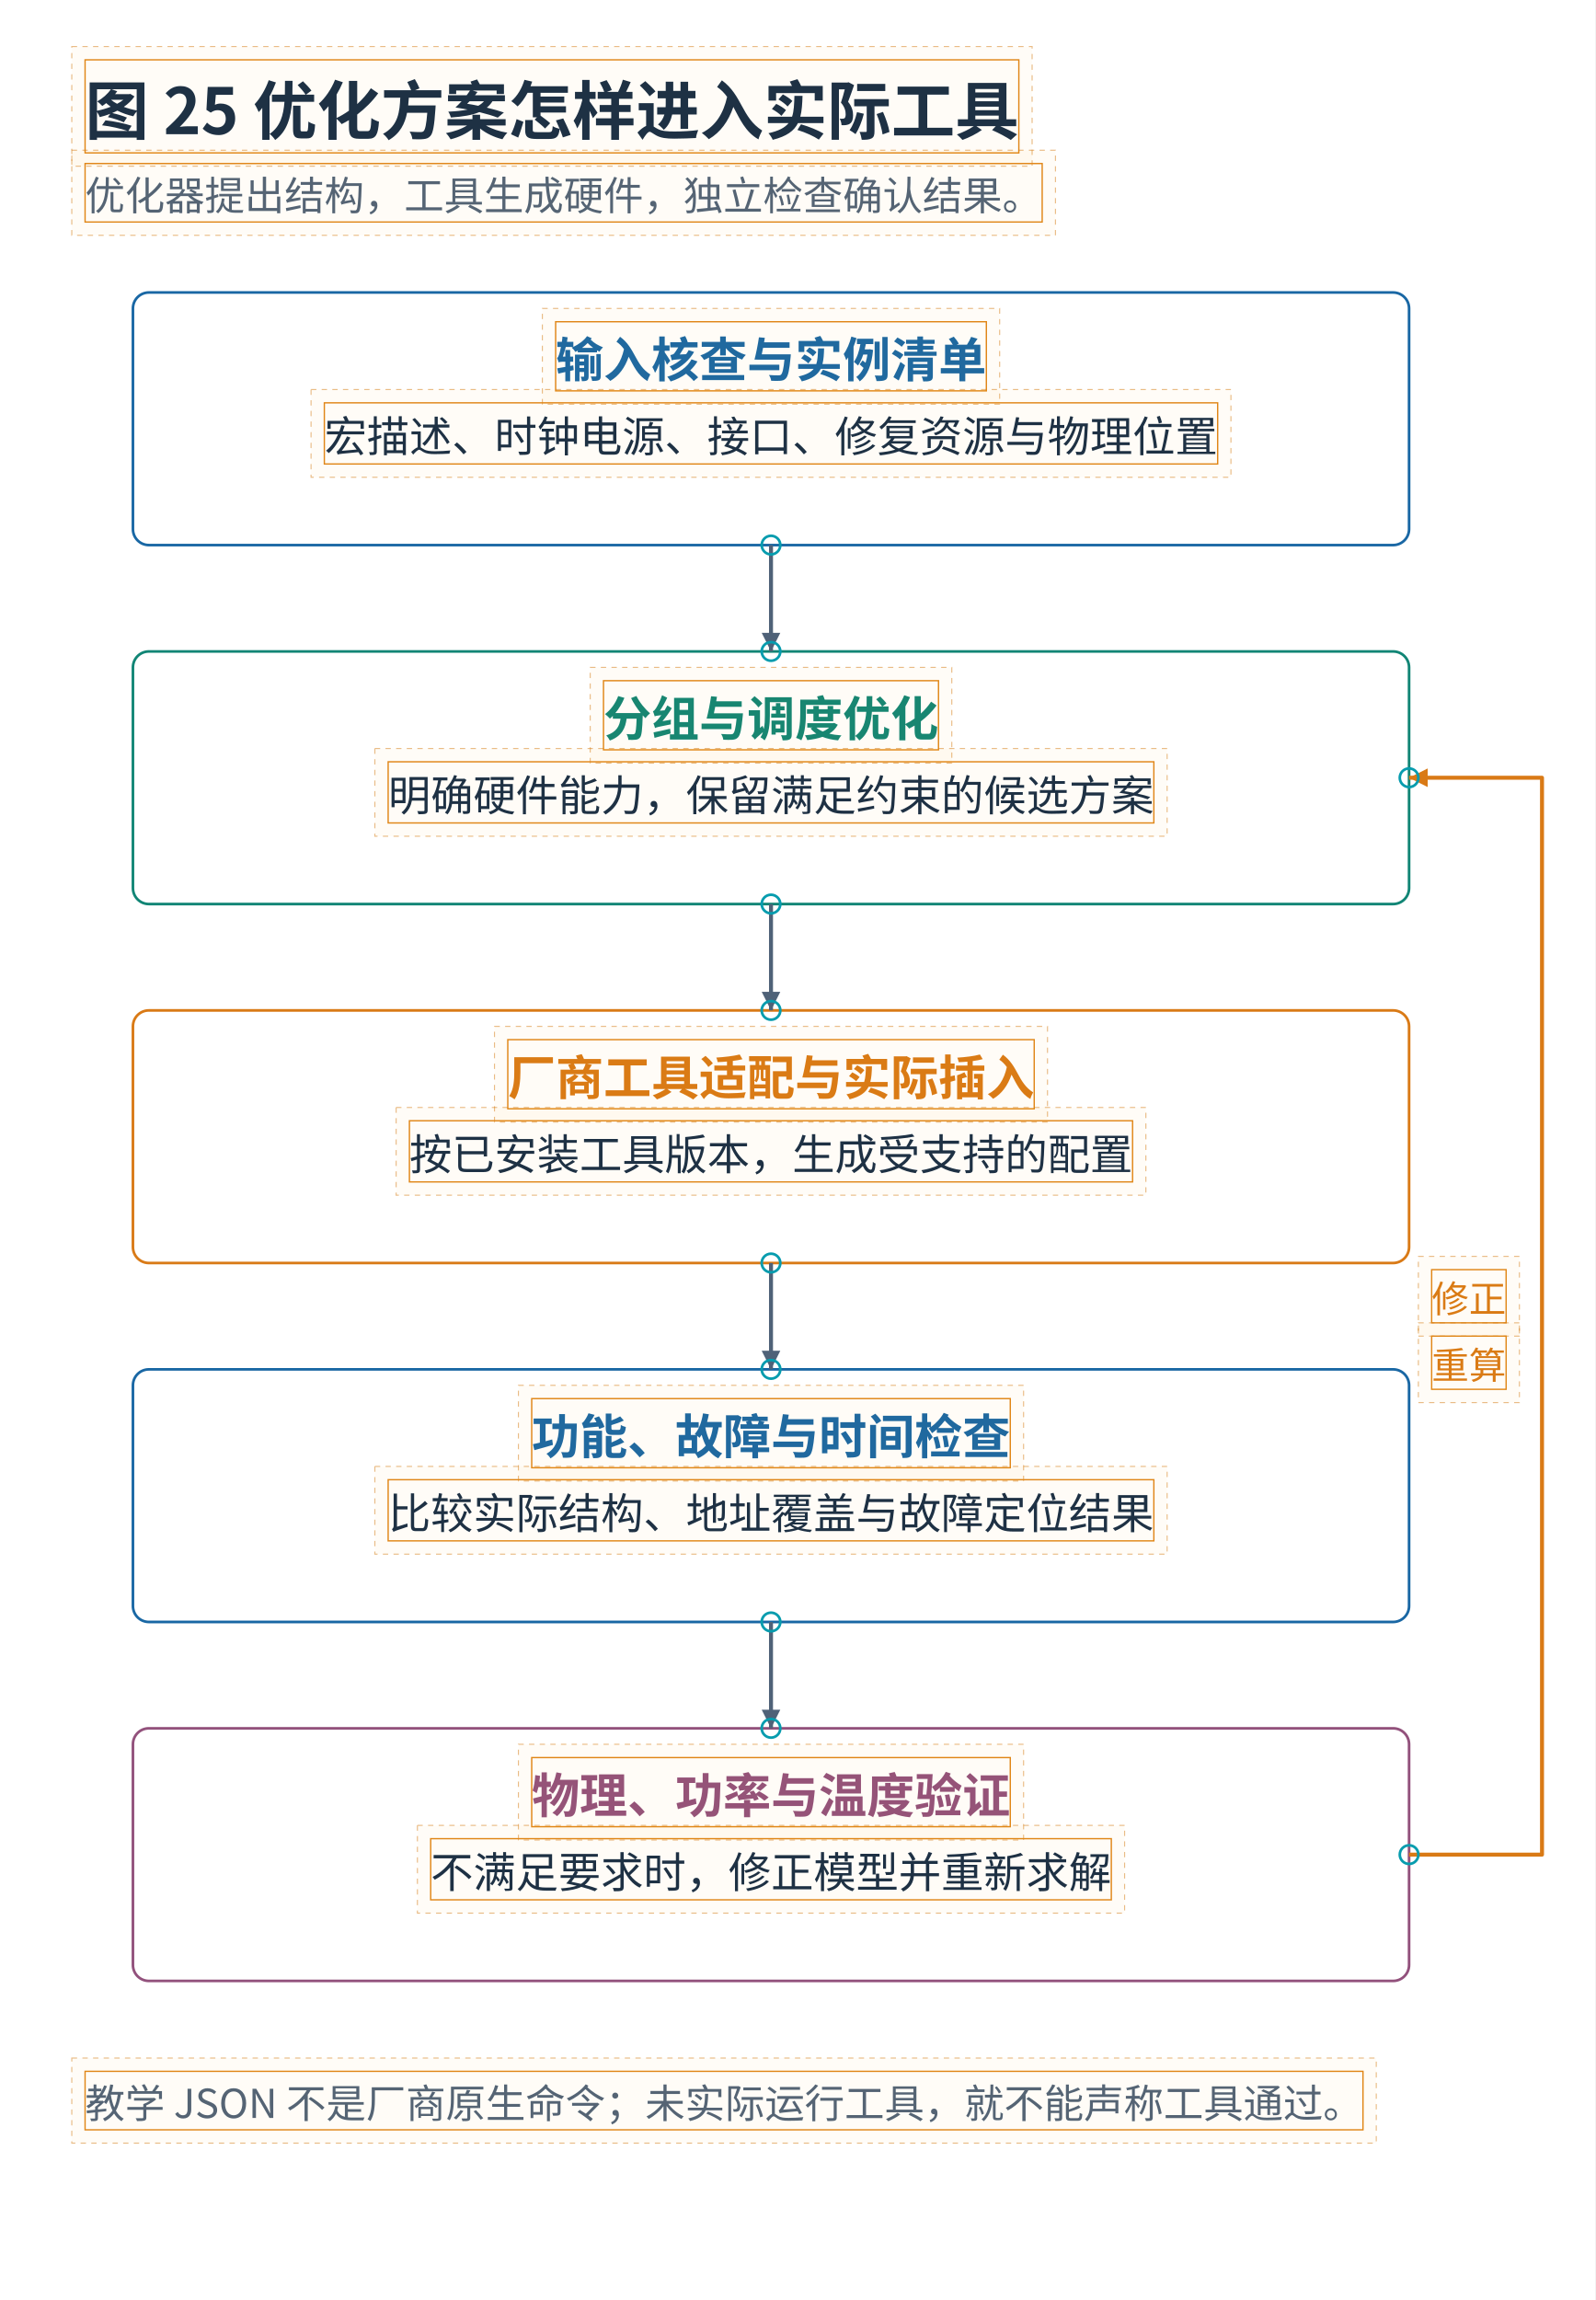
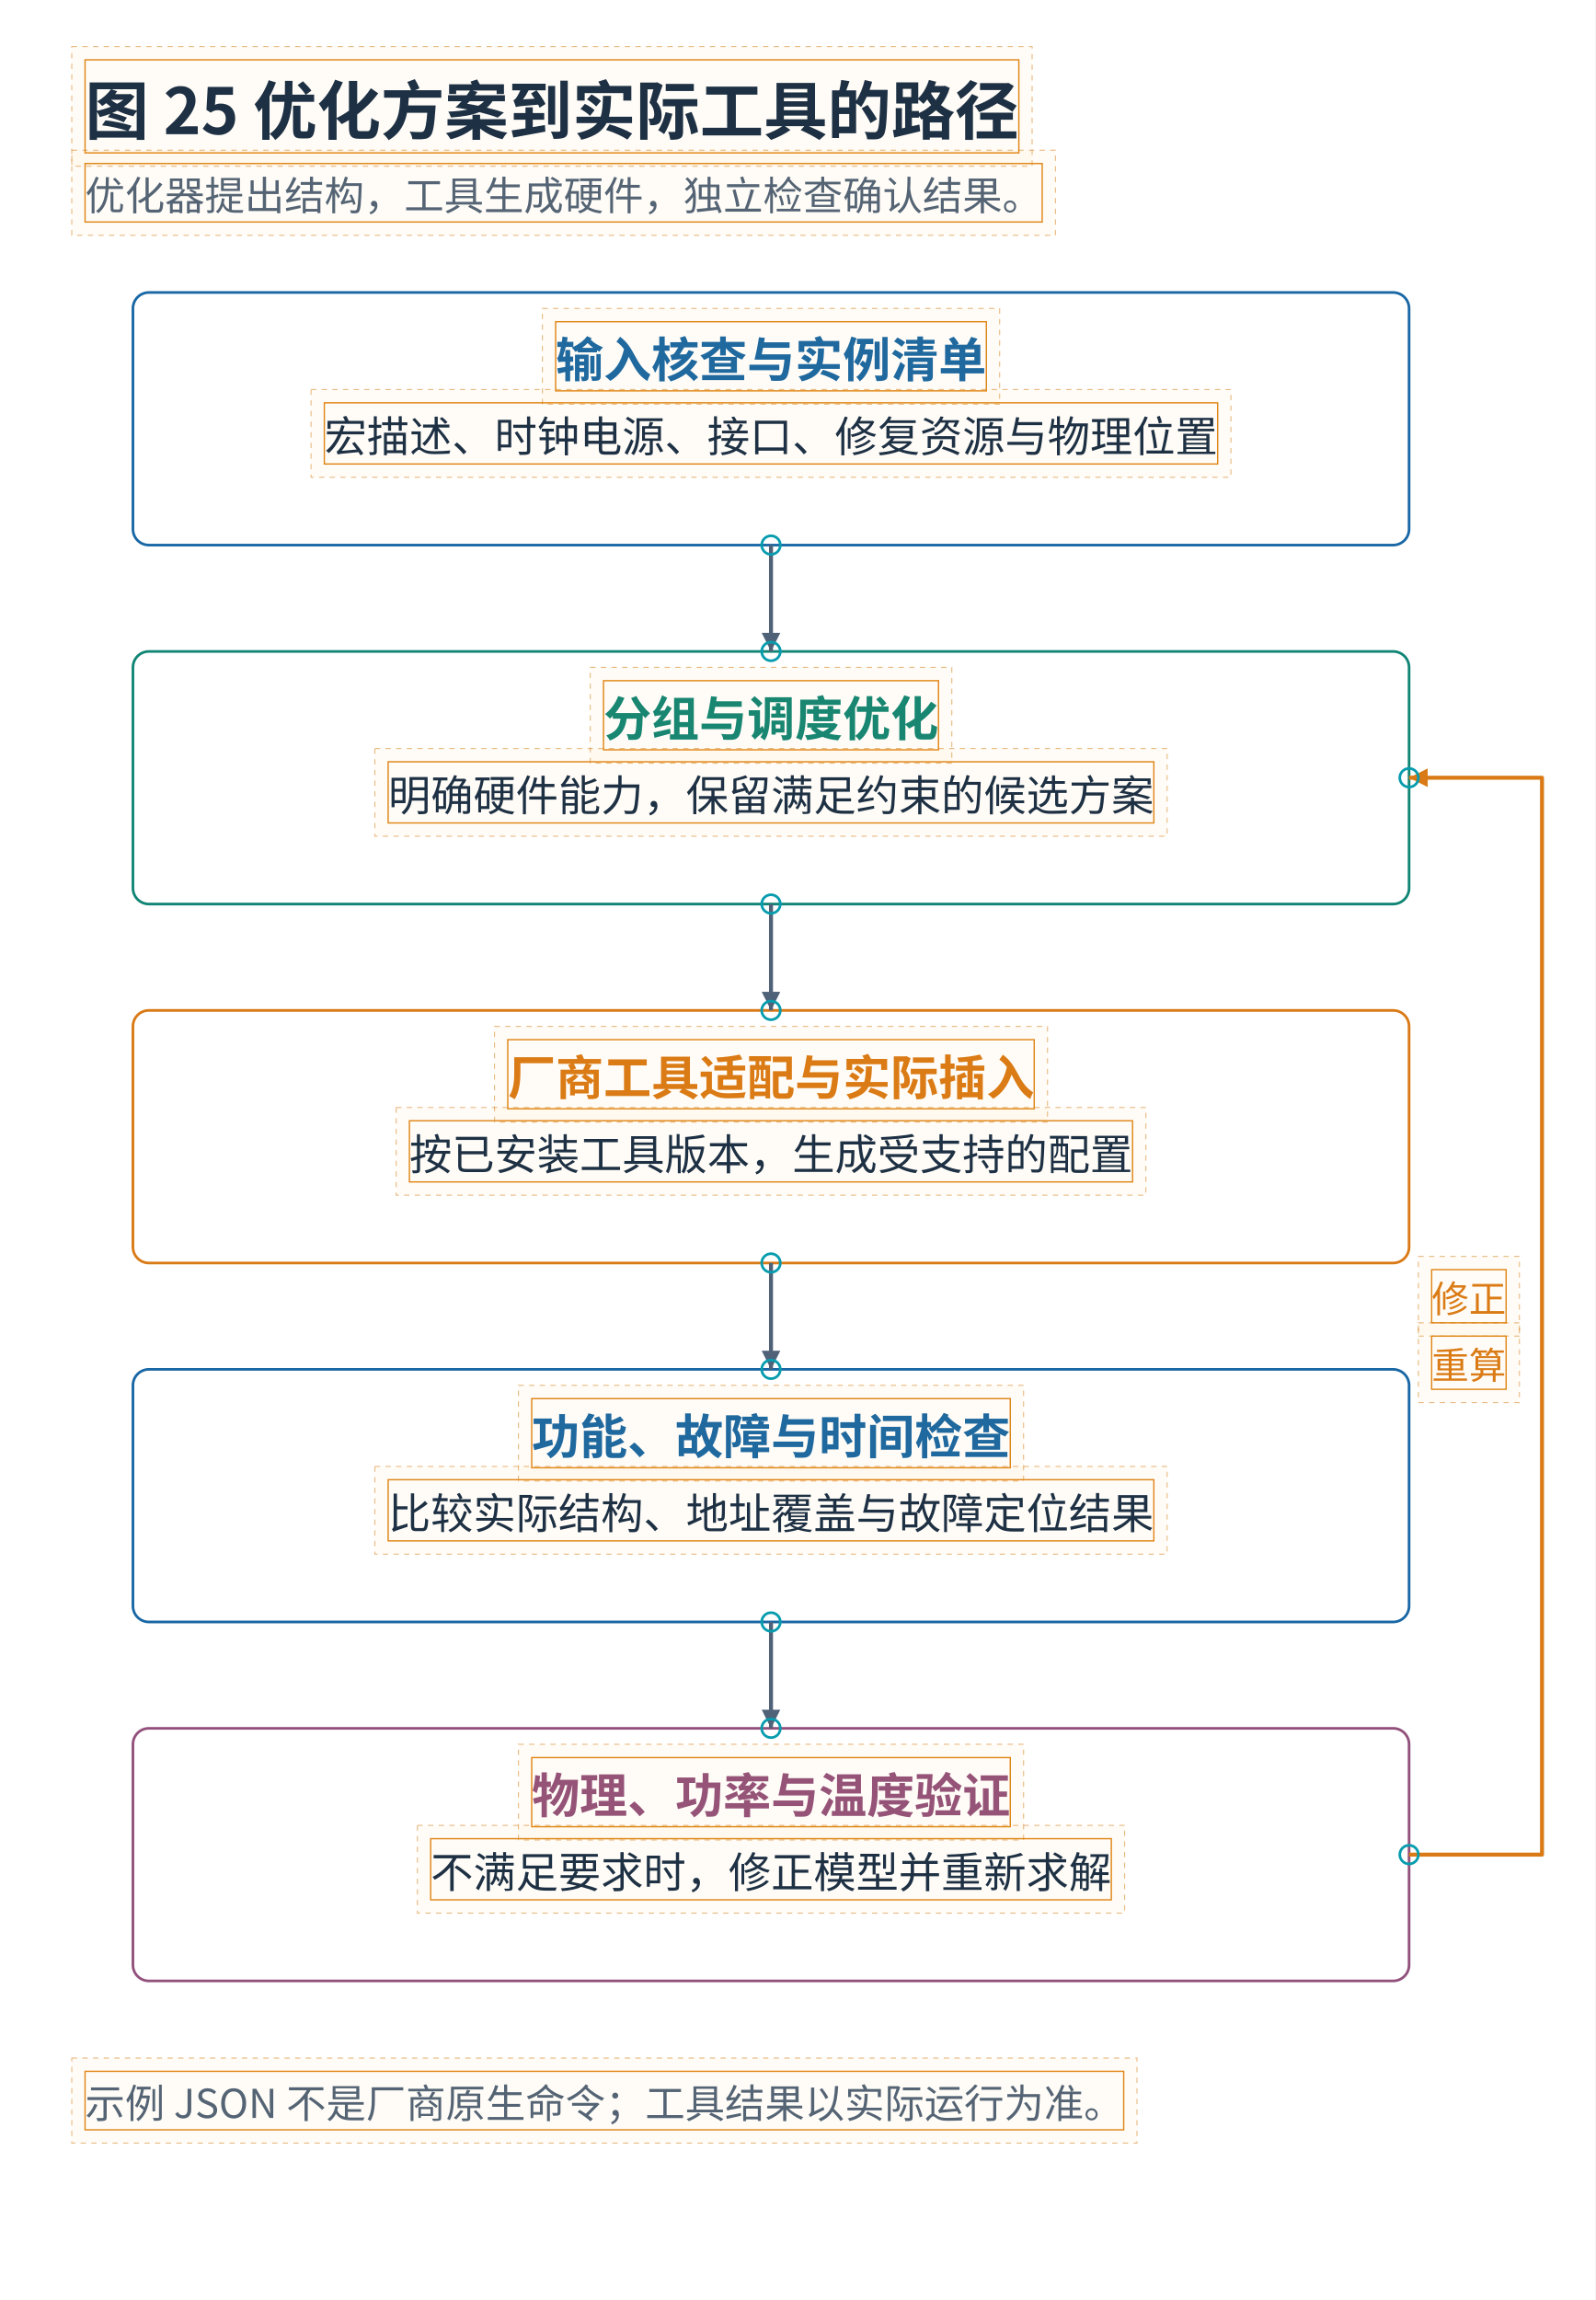
<svg xmlns="http://www.w3.org/2000/svg" width="1200" height="1730" viewBox="0 0 1200 1730" role="img" aria-labelledby="fig-title fig-description" version="1.1" data-layout-version="precise-ports-v2">
  <defs>
    <marker id="arrow-blue" viewBox="0 0 14 14" refX="14" refY="7" markerWidth="14" markerHeight="14" orient="auto" markerUnits="userSpaceOnUse" overflow="visible">
      <path d="M 0 0 L 14 7 L 0 14 Z" fill="#1967A4" />
    </marker>
    <marker id="arrow-teal" viewBox="0 0 14 14" refX="14" refY="7" markerWidth="14" markerHeight="14" orient="auto" markerUnits="userSpaceOnUse" overflow="visible">
      <path d="M 0 0 L 14 7 L 0 14 Z" fill="#118575" />
    </marker>
    <marker id="arrow-orange" viewBox="0 0 14 14" refX="14" refY="7" markerWidth="14" markerHeight="14" orient="auto" markerUnits="userSpaceOnUse" overflow="visible">
      <path d="M 0 0 L 14 7 L 0 14 Z" fill="#D97A16" />
    </marker>
    <marker id="arrow-red" viewBox="0 0 14 14" refX="14" refY="7" markerWidth="14" markerHeight="14" orient="auto" markerUnits="userSpaceOnUse" overflow="visible">
      <path d="M 0 0 L 14 7 L 0 14 Z" fill="#B84051" />
    </marker>
    <marker id="arrow-muted" viewBox="0 0 14 14" refX="14" refY="7" markerWidth="14" markerHeight="14" orient="auto" markerUnits="userSpaceOnUse" overflow="visible">
      <path d="M 0 0 L 14 7 L 0 14 Z" fill="#4F6278" />
    </marker>
    <marker id="arrow-slate" viewBox="0 0 14 14" refX="14" refY="7" markerWidth="14" markerHeight="14" orient="auto" markerUnits="userSpaceOnUse" overflow="visible">
      <path d="M 0 0 L 14 7 L 0 14 Z" fill="#738A9F" />
    </marker>
    <marker id="arrow-purple" viewBox="0 0 14 14" refX="14" refY="7" markerWidth="14" markerHeight="14" orient="auto" markerUnits="userSpaceOnUse" overflow="visible">
      <path d="M 0 0 L 14 7 L 0 14 Z" fill="#92517C" />
    </marker>
  </defs>
  <g id="layer-background">
    <rect width="1200" height="1730" fill="#FFFFFF" />
  </g>
  <g id="layer-shapes">
    <rect id="step0" x="100" y="220" width="960" height="190" rx="12" fill="#FFFFFF" stroke="#1967A4" stroke-width="2" data-kind="node" data-obstacle="true" />
    <rect id="step1" x="100" y="490" width="960" height="190" rx="12" fill="#FFFFFF" stroke="#118575" stroke-width="2" data-kind="node" data-obstacle="true" />
    <rect id="step2" x="100" y="760" width="960" height="190" rx="12" fill="#FFFFFF" stroke="#D97A16" stroke-width="2" data-kind="node" data-obstacle="true" />
    <rect id="step3" x="100" y="1030" width="960" height="190" rx="12" fill="#FFFFFF" stroke="#1967A4" stroke-width="2" data-kind="node" data-obstacle="true" />
    <rect id="step4" x="100" y="1300" width="960" height="190" rx="12" fill="#FFFFFF" stroke="#92517C" stroke-width="2" data-kind="node" data-obstacle="true" />
  </g>
  <g id="layer-connectors">
    <polyline id="sequence1" points="580,410 580,490" fill="none" stroke="#4F6278" stroke-width="3" stroke-linejoin="round" stroke-linecap="butt" data-kind="connector" data-meaning="上一阶段完成并满足条件后进入下一阶段" data-source-node="step0" data-source-side="S" data-source-fraction="0.5" data-target-node="step1" data-target-side="N" data-target-fraction="0.5" marker-end="url(#arrow-muted)" />
    <polyline id="sequence2" points="580,680 580,760" fill="none" stroke="#4F6278" stroke-width="3" stroke-linejoin="round" stroke-linecap="butt" data-kind="connector" data-meaning="上一阶段完成并满足条件后进入下一阶段" data-source-node="step1" data-source-side="S" data-source-fraction="0.5" data-target-node="step2" data-target-side="N" data-target-fraction="0.5" marker-end="url(#arrow-muted)" />
    <polyline id="sequence3" points="580,950 580,1030" fill="none" stroke="#4F6278" stroke-width="3" stroke-linejoin="round" stroke-linecap="butt" data-kind="connector" data-meaning="上一阶段完成并满足条件后进入下一阶段" data-source-node="step2" data-source-side="S" data-source-fraction="0.5" data-target-node="step3" data-target-side="N" data-target-fraction="0.5" marker-end="url(#arrow-muted)" />
    <polyline id="sequence4" points="580,1220 580,1300" fill="none" stroke="#4F6278" stroke-width="3" stroke-linejoin="round" stroke-linecap="butt" data-kind="connector" data-meaning="上一阶段完成并满足条件后进入下一阶段" data-source-node="step3" data-source-side="S" data-source-fraction="0.5" data-target-node="step4" data-target-side="N" data-target-fraction="0.5" marker-end="url(#arrow-muted)" />
    <polyline id="revise" points="1060,1395 1160,1395 1160,585 1060,585" fill="none" stroke="#D97A16" stroke-width="3" stroke-linejoin="round" stroke-linecap="butt" data-kind="connector" data-meaning="物理、电气结果不满足要求时返回分组与调度优化" data-source-node="step4" data-source-side="E" data-source-fraction="0.5" data-target-node="step1" data-target-side="E" data-target-fraction="0.5" marker-end="url(#arrow-orange)" />
  </g>
  <g id="layer-text">
-     <text id="text-0001" x="64" y="80" font-family="&quot;Noto Sans CJK SC&quot;, &quot;Microsoft YaHei&quot;, &quot;PingFang SC&quot;, &quot;Source Han Sans SC&quot;, sans-serif" font-size="48" font-weight="700" fill="#172D46" text-anchor="start" dominant-baseline="central" data-kind="text" data-padding="12">图 25  优化方案怎样进入实际工具</text>
+     <text id="text-0001" x="64" y="80" font-family="&quot;Noto Sans CJK SC&quot;, &quot;Microsoft YaHei&quot;, &quot;PingFang SC&quot;, &quot;Source Han Sans SC&quot;, sans-serif" font-size="48" font-weight="700" fill="#172D46" text-anchor="start" dominant-baseline="central" data-kind="text" data-padding="12">图 25  优化方案到实际工具的路径</text>
    <text id="text-0002" x="64" y="145" font-family="&quot;Noto Sans CJK SC&quot;, &quot;Microsoft YaHei&quot;, &quot;PingFang SC&quot;, &quot;Source Han Sans SC&quot;, sans-serif" font-size="30" font-weight="400" fill="#4F6278" text-anchor="start" dominant-baseline="central" data-kind="text" data-padding="12">优化器提出结构，工具生成硬件，独立检查确认结果。</text>
    <text id="text-0003" x="580.0" y="268" font-family="&quot;Noto Sans CJK SC&quot;, &quot;Microsoft YaHei&quot;, &quot;PingFang SC&quot;, &quot;Source Han Sans SC&quot;, sans-serif" font-size="36" font-weight="700" fill="#1967A4" text-anchor="middle" dominant-baseline="central" data-kind="text" data-padding="20" data-owner="step0">输入核查与实例清单</text>
    <text id="text-0004" x="580.0" y="326" font-family="&quot;Noto Sans CJK SC&quot;, &quot;Microsoft YaHei&quot;, &quot;PingFang SC&quot;, &quot;Source Han Sans SC&quot;, sans-serif" font-size="32" font-weight="400" fill="#172D46" text-anchor="middle" dominant-baseline="central" data-kind="text" data-padding="20" data-owner="step0">宏描述、时钟电源、接口、修复资源与物理位置</text>
    <text id="text-0005" x="580.0" y="538" font-family="&quot;Noto Sans CJK SC&quot;, &quot;Microsoft YaHei&quot;, &quot;PingFang SC&quot;, &quot;Source Han Sans SC&quot;, sans-serif" font-size="36" font-weight="700" fill="#118575" text-anchor="middle" dominant-baseline="central" data-kind="text" data-padding="20" data-owner="step1">分组与调度优化</text>
    <text id="text-0006" x="580.0" y="596" font-family="&quot;Noto Sans CJK SC&quot;, &quot;Microsoft YaHei&quot;, &quot;PingFang SC&quot;, &quot;Source Han Sans SC&quot;, sans-serif" font-size="32" font-weight="400" fill="#172D46" text-anchor="middle" dominant-baseline="central" data-kind="text" data-padding="20" data-owner="step1">明确硬件能力，保留满足约束的候选方案</text>
    <text id="text-0007" x="580.0" y="808" font-family="&quot;Noto Sans CJK SC&quot;, &quot;Microsoft YaHei&quot;, &quot;PingFang SC&quot;, &quot;Source Han Sans SC&quot;, sans-serif" font-size="36" font-weight="700" fill="#D97A16" text-anchor="middle" dominant-baseline="central" data-kind="text" data-padding="20" data-owner="step2">厂商工具适配与实际插入</text>
    <text id="text-0008" x="580.0" y="866" font-family="&quot;Noto Sans CJK SC&quot;, &quot;Microsoft YaHei&quot;, &quot;PingFang SC&quot;, &quot;Source Han Sans SC&quot;, sans-serif" font-size="32" font-weight="400" fill="#172D46" text-anchor="middle" dominant-baseline="central" data-kind="text" data-padding="20" data-owner="step2">按已安装工具版本，生成受支持的配置</text>
    <text id="text-0009" x="580.0" y="1078" font-family="&quot;Noto Sans CJK SC&quot;, &quot;Microsoft YaHei&quot;, &quot;PingFang SC&quot;, &quot;Source Han Sans SC&quot;, sans-serif" font-size="36" font-weight="700" fill="#1967A4" text-anchor="middle" dominant-baseline="central" data-kind="text" data-padding="20" data-owner="step3">功能、故障与时间检查</text>
    <text id="text-0010" x="580.0" y="1136" font-family="&quot;Noto Sans CJK SC&quot;, &quot;Microsoft YaHei&quot;, &quot;PingFang SC&quot;, &quot;Source Han Sans SC&quot;, sans-serif" font-size="32" font-weight="400" fill="#172D46" text-anchor="middle" dominant-baseline="central" data-kind="text" data-padding="20" data-owner="step3">比较实际结构、地址覆盖与故障定位结果</text>
    <text id="text-0011" x="580.0" y="1348" font-family="&quot;Noto Sans CJK SC&quot;, &quot;Microsoft YaHei&quot;, &quot;PingFang SC&quot;, &quot;Source Han Sans SC&quot;, sans-serif" font-size="36" font-weight="700" fill="#92517C" text-anchor="middle" dominant-baseline="central" data-kind="text" data-padding="20" data-owner="step4">物理、功率与温度验证</text>
    <text id="text-0012" x="580.0" y="1406" font-family="&quot;Noto Sans CJK SC&quot;, &quot;Microsoft YaHei&quot;, &quot;PingFang SC&quot;, &quot;Source Han Sans SC&quot;, sans-serif" font-size="32" font-weight="400" fill="#172D46" text-anchor="middle" dominant-baseline="central" data-kind="text" data-padding="20" data-owner="step4">不满足要求时，修正模型并重新求解</text>
-     <text id="text-0013" x="64" y="1580" font-family="&quot;Noto Sans CJK SC&quot;, &quot;Microsoft YaHei&quot;, &quot;PingFang SC&quot;, &quot;Source Han Sans SC&quot;, sans-serif" font-size="30" font-weight="400" fill="#4F6278" text-anchor="start" dominant-baseline="central" data-kind="text" data-padding="12">教学 JSON 不是厂商原生命令；未实际运行工具，就不能声称工具通过。</text>
+     <text id="text-0013" x="64" y="1580" font-family="&quot;Noto Sans CJK SC&quot;, &quot;Microsoft YaHei&quot;, &quot;PingFang SC&quot;, &quot;Source Han Sans SC&quot;, sans-serif" font-size="30" font-weight="400" fill="#4F6278" text-anchor="start" dominant-baseline="central" data-kind="text" data-padding="12">示例 JSON 不是厂商原生命令；工具结果以实际运行为准。</text>
    <text id="text-0014" x="1105" y="975" font-family="&quot;Noto Sans CJK SC&quot;, &quot;Microsoft YaHei&quot;, &quot;PingFang SC&quot;, &quot;Source Han Sans SC&quot;, sans-serif" font-size="28" font-weight="400" fill="#D97A16" text-anchor="middle" dominant-baseline="central" data-kind="text" data-padding="12">修正</text>
    <text id="text-0015" x="1105" y="1025" font-family="&quot;Noto Sans CJK SC&quot;, &quot;Microsoft YaHei&quot;, &quot;PingFang SC&quot;, &quot;Source Han Sans SC&quot;, sans-serif" font-size="28" font-weight="400" fill="#D97A16" text-anchor="middle" dominant-baseline="central" data-kind="text" data-padding="12">重算</text>
  </g>
  <g id="layer-junctions" />
  <g id="review-only-overlay" pointer-events="none">
    <rect x="54" y="35" width="722.438" height="90" fill="#E8951C" fill-opacity="0.035" stroke="#D47B10" stroke-opacity="0.5" stroke-width="0.8" stroke-dasharray="4 4" />
    <rect x="64" y="45" width="702.438" height="70" fill="none" stroke="#E08617" stroke-width="1" />
    <rect x="54" y="113" width="740" height="64" fill="#E8951C" fill-opacity="0.035" stroke="#D47B10" stroke-opacity="0.5" stroke-width="0.8" stroke-dasharray="4 4" />
    <rect x="64" y="123" width="720" height="44" fill="none" stroke="#E08617" stroke-width="1" />
    <rect x="407.992" y="232" width="344.016" height="72" fill="#E8951C" fill-opacity="0.035" stroke="#D47B10" stroke-opacity="0.5" stroke-width="0.8" stroke-dasharray="4 4" />
    <rect x="417.992" y="242" width="324.016" height="52" fill="none" stroke="#E08617" stroke-width="1" />
    <rect x="233.992" y="293" width="692.016" height="66" fill="#E8951C" fill-opacity="0.035" stroke="#D47B10" stroke-opacity="0.5" stroke-width="0.8" stroke-dasharray="4 4" />
    <rect x="243.992" y="303" width="672.016" height="46" fill="none" stroke="#E08617" stroke-width="1" />
    <rect x="443.992" y="502" width="272.016" height="72" fill="#E8951C" fill-opacity="0.035" stroke="#D47B10" stroke-opacity="0.5" stroke-width="0.8" stroke-dasharray="4 4" />
    <rect x="453.992" y="512" width="252.016" height="52" fill="none" stroke="#E08617" stroke-width="1" />
    <rect x="281.992" y="563" width="596.016" height="66" fill="#E8951C" fill-opacity="0.035" stroke="#D47B10" stroke-opacity="0.5" stroke-width="0.8" stroke-dasharray="4 4" />
    <rect x="291.992" y="573" width="576.016" height="46" fill="none" stroke="#E08617" stroke-width="1" />
    <rect x="371.992" y="772" width="416.016" height="72" fill="#E8951C" fill-opacity="0.035" stroke="#D47B10" stroke-opacity="0.5" stroke-width="0.8" stroke-dasharray="4 4" />
    <rect x="381.992" y="782" width="396.016" height="52" fill="none" stroke="#E08617" stroke-width="1" />
    <rect x="297.992" y="833" width="564.016" height="66" fill="#E8951C" fill-opacity="0.035" stroke="#D47B10" stroke-opacity="0.5" stroke-width="0.8" stroke-dasharray="4 4" />
    <rect x="307.992" y="843" width="544.016" height="46" fill="none" stroke="#E08617" stroke-width="1" />
    <rect x="389.992" y="1042" width="380.016" height="72" fill="#E8951C" fill-opacity="0.035" stroke="#D47B10" stroke-opacity="0.5" stroke-width="0.8" stroke-dasharray="4 4" />
    <rect x="399.992" y="1052" width="360.016" height="52" fill="none" stroke="#E08617" stroke-width="1" />
    <rect x="281.992" y="1103" width="596.016" height="66" fill="#E8951C" fill-opacity="0.035" stroke="#D47B10" stroke-opacity="0.5" stroke-width="0.8" stroke-dasharray="4 4" />
    <rect x="291.992" y="1113" width="576.016" height="46" fill="none" stroke="#E08617" stroke-width="1" />
    <rect x="389.992" y="1312" width="380.016" height="72" fill="#E8951C" fill-opacity="0.035" stroke="#D47B10" stroke-opacity="0.5" stroke-width="0.8" stroke-dasharray="4 4" />
    <rect x="399.992" y="1322" width="360.016" height="52" fill="none" stroke="#E08617" stroke-width="1" />
    <rect x="313.992" y="1373" width="532.016" height="66" fill="#E8951C" fill-opacity="0.035" stroke="#D47B10" stroke-opacity="0.5" stroke-width="0.8" stroke-dasharray="4 4" />
    <rect x="323.992" y="1383" width="512.016" height="46" fill="none" stroke="#E08617" stroke-width="1" />
-     <rect x="54" y="1548" width="981.328" height="64" fill="#E8951C" fill-opacity="0.035" stroke="#D47B10" stroke-opacity="0.5" stroke-width="0.8" stroke-dasharray="4 4" />
-     <rect x="64" y="1558" width="961.328" height="44" fill="none" stroke="#E08617" stroke-width="1" />
+     <rect x="54" y="1548" width="801.328" height="64" fill="#E8951C" fill-opacity="0.035" stroke="#D47B10" stroke-opacity="0.5" stroke-width="0.8" stroke-dasharray="4 4" />
+     <rect x="64" y="1558" width="781.328" height="44" fill="none" stroke="#E08617" stroke-width="1" />
    <rect x="1066.992" y="945" width="76.016" height="60" fill="#E8951C" fill-opacity="0.035" stroke="#D47B10" stroke-opacity="0.5" stroke-width="0.8" stroke-dasharray="4 4" />
    <rect x="1076.992" y="955" width="56.016" height="40" fill="none" stroke="#E08617" stroke-width="1" />
    <rect x="1066.992" y="995" width="76.016" height="60" fill="#E8951C" fill-opacity="0.035" stroke="#D47B10" stroke-opacity="0.5" stroke-width="0.8" stroke-dasharray="4 4" />
    <rect x="1076.992" y="1005" width="56.016" height="40" fill="none" stroke="#E08617" stroke-width="1" />
    <circle cx="1060" cy="1395" r="7" fill="none" stroke="#079CAE" stroke-width="2" />
    <circle cx="1060" cy="585" r="7" fill="none" stroke="#079CAE" stroke-width="2" />
    <circle cx="580" cy="680" r="7" fill="none" stroke="#079CAE" stroke-width="2" />
    <circle cx="580" cy="410" r="7" fill="none" stroke="#079CAE" stroke-width="2" />
    <circle cx="580" cy="950" r="7" fill="none" stroke="#079CAE" stroke-width="2" />
    <circle cx="580" cy="490" r="7" fill="none" stroke="#079CAE" stroke-width="2" />
    <circle cx="580" cy="760" r="7" fill="none" stroke="#079CAE" stroke-width="2" />
    <circle cx="580" cy="1030" r="7" fill="none" stroke="#079CAE" stroke-width="2" />
    <circle cx="580" cy="1220" r="7" fill="none" stroke="#079CAE" stroke-width="2" />
    <circle cx="580" cy="1300" r="7" fill="none" stroke="#079CAE" stroke-width="2" />
  </g>
</svg>
